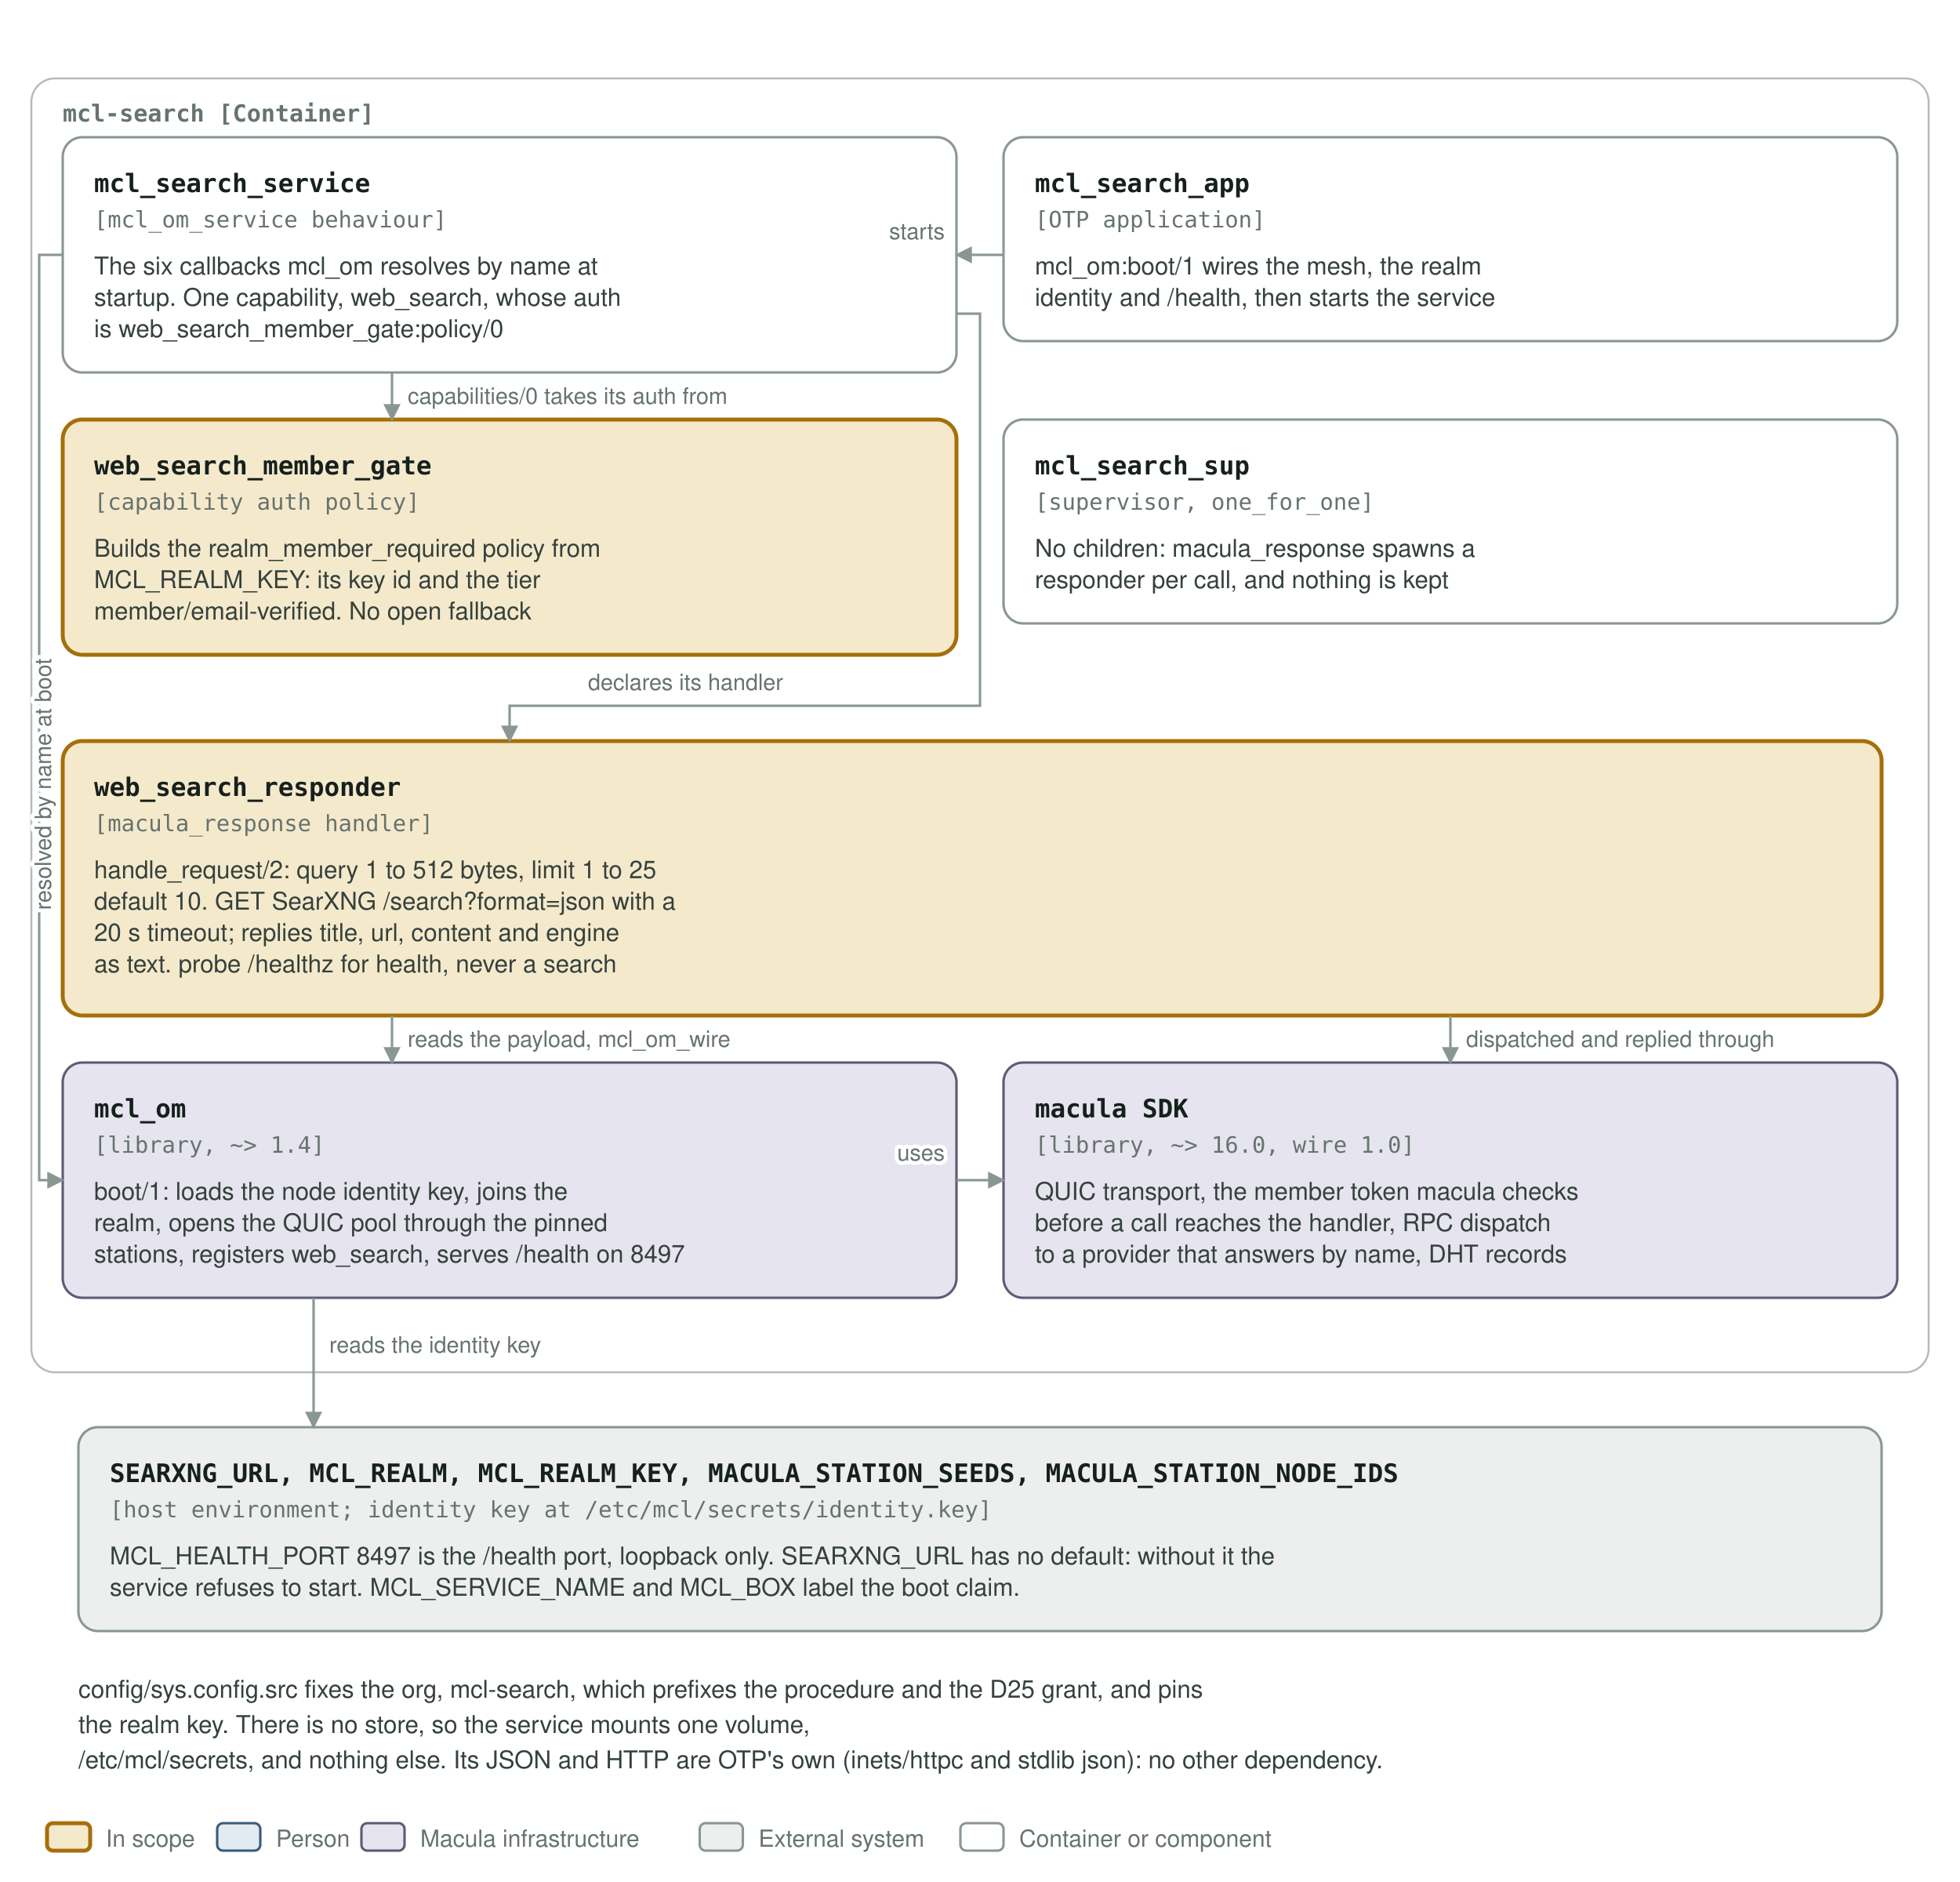
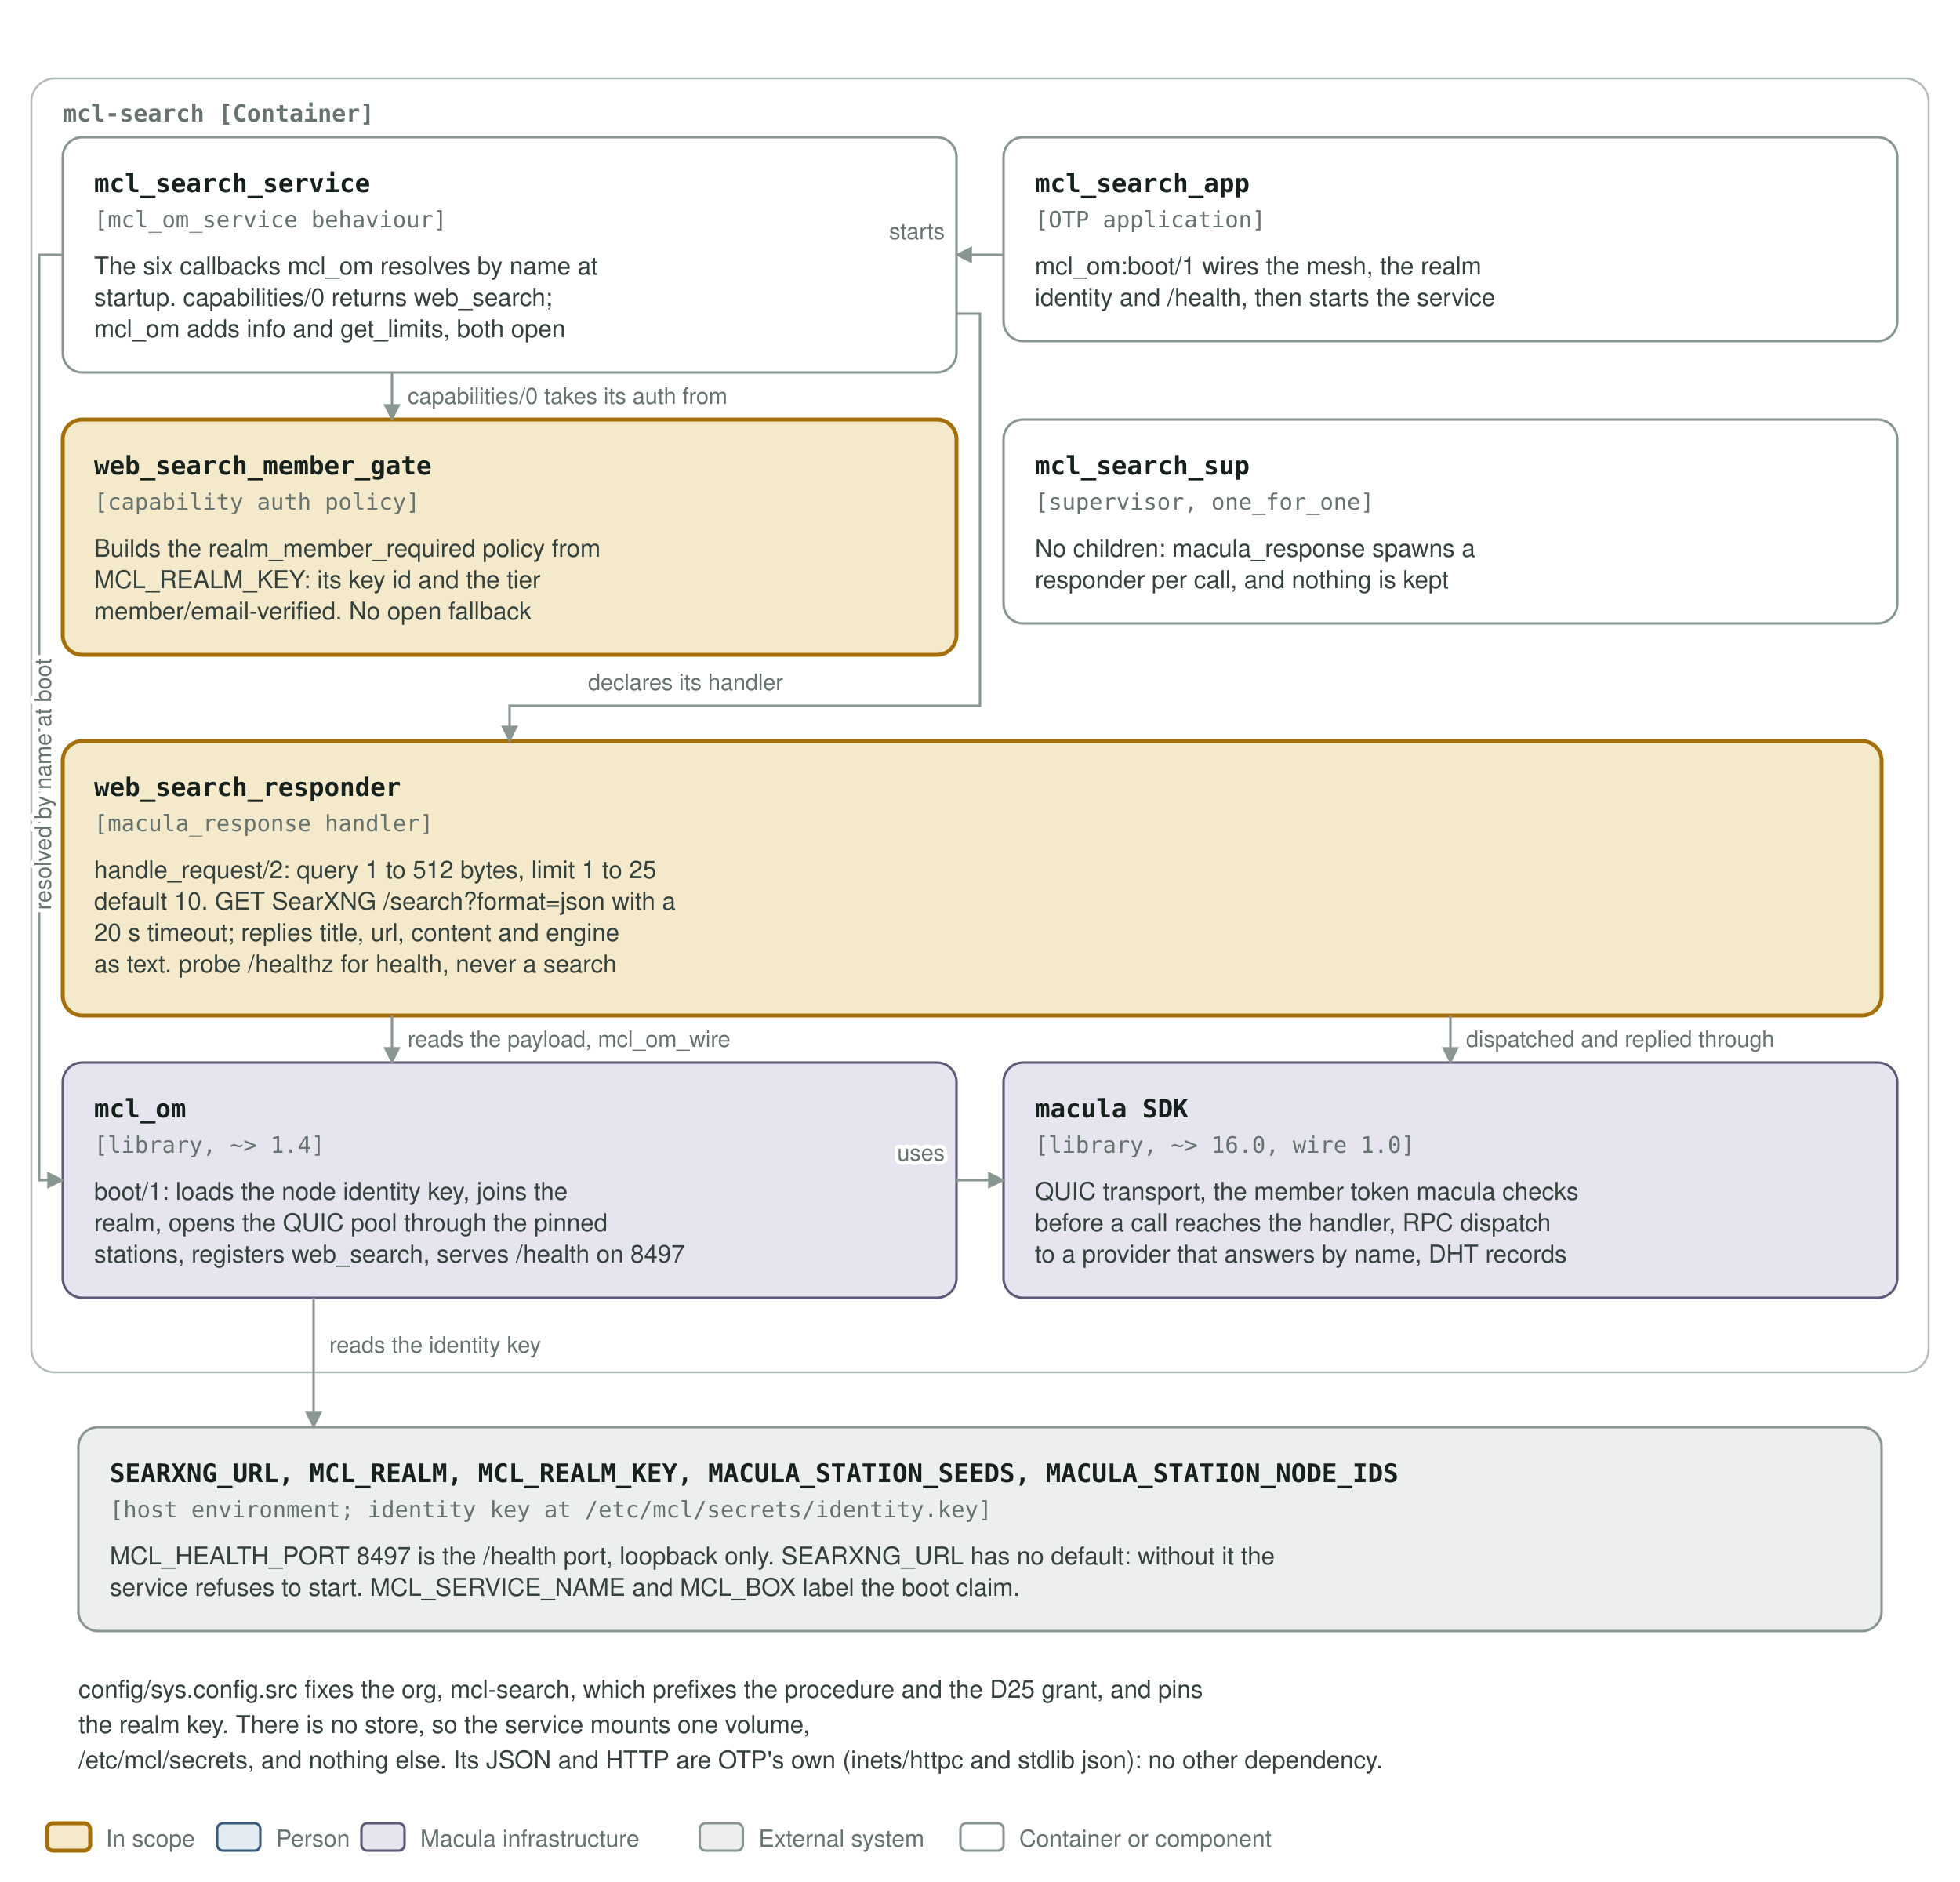
<svg xmlns="http://www.w3.org/2000/svg" viewBox="0 0 1000 960" role="img" aria-label="mcl-search components">
  <style>
.t-name { font-family: "Atkinson Hyperlegible", "Segoe UI", system-ui, -apple-system, Helvetica, Arial, sans-serif; font-size: 15px; font-weight: 700; }
.t-desc { font-family: "Atkinson Hyperlegible", "Segoe UI", system-ui, -apple-system, Helvetica, Arial, sans-serif; font-size: 12.5px; }
.t-rel { font-family: "Atkinson Hyperlegible", "Segoe UI", system-ui, -apple-system, Helvetica, Arial, sans-serif; font-size: 11.5px; paint-order: stroke; stroke-width: 4px; stroke-linejoin: round; }
.t-code { font-family: "JetBrains Mono", ui-monospace, Menlo, Consolas, monospace; font-size: 13px; font-weight: 600; }
.t-type { font-family: "JetBrains Mono", ui-monospace, Menlo, Consolas, monospace; font-size: 11.5px; }
.t-bound { font-family: "JetBrains Mono", ui-monospace, Menlo, Consolas, monospace; font-size: 12px; font-weight: 600; }
.t-leg { font-family: "Atkinson Hyperlegible", "Segoe UI", system-ui, -apple-system, Helvetica, Arial, sans-serif; font-size: 12px; }
.edge { fill: none; stroke-width: 1.25; }
.edge-later { fill: none; stroke-width: 1.25; stroke-dasharray: 5 4; }
.bg { fill: #FFFFFF; }
.b-sys { fill: #F5E9CC; stroke: #A56F0A; stroke-width: 2; }
.b-per { fill: #E3EBF2; stroke: #3B5B7A; stroke-width: 1.25; }
.b-mac { fill: #E6E4EE; stroke: #5E5A78; stroke-width: 1.25; }
.b-ext { fill: #ECEFED; stroke: #8A9791; stroke-width: 1.25; }
.b-cmp { fill: #FFFFFF; stroke: #8A9791; stroke-width: 1.25; }
.b-later { fill: none; stroke: #8A9791; stroke-width: 1.25; stroke-dasharray: 5 4; }
.bound { fill: none; stroke: #B3BDB8; stroke-width: 1; }
.head { fill: #3B5B7A; }
.t-name, .t-code { fill: #16201D; }
.t-type, .t-bound, .t-leg { fill: #66736E; }
.t-desc { fill: #34413C; }
.t-rel { fill: #66736E; stroke: #FFFFFF; }
.edge, .edge-later { stroke: #8A9791; }
.arrowhead { fill: #8A9791; }
@media (prefers-color-scheme: dark) {
.bg { fill: #171F1C; }
.b-sys { fill: #3A2E13; stroke: #E3AA3C; }
.b-per { fill: #1D2A36; stroke: #8EB4D8; }
.b-mac { fill: #26243A; stroke: #A9A4C8; }
.b-ext { fill: #1C2421; stroke: #7D8B85; }
.b-cmp { fill: #171F1C; stroke: #7D8B85; }
.b-later { stroke: #7D8B85; }
.bound { stroke: #4A5752; }
.head { fill: #8EB4D8; }
.t-name, .t-code { fill: #E6ECE9; }
.t-type, .t-bound, .t-leg { fill: #93A09A; }
.t-desc { fill: #C3CDC8; }
.t-rel { fill: #93A09A; stroke: #171F1C; }
.edge, .edge-later { stroke: #7D8B85; }
.arrowhead { fill: #7D8B85; }
}
</style>
  <defs>
    <marker id="a" viewBox="0 0 10 10" refX="9" refY="5" markerWidth="7" markerHeight="7" orient="auto-start-reverse">
      <path class="arrowhead" d="M0 0L10 5L0 10z" />
    </marker>
  </defs>
  <rect class="bg" x="0" y="0" width="1000" height="960" />
  <rect class="bound" x="16" y="40" width="968" height="660" rx="12" />
  <text class="t-bound" x="32" y="62">mcl-search [Container]</text>
  <rect class="b-cmp" x="32" y="70" width="456" height="120" rx="10" />
  <text class="t-code" x="48" y="98">mcl_search_service</text>
  <text class="t-type" x="48" y="116">[mcl_om_service behaviour]</text>
  <text class="t-desc" x="48" y="140">The six callbacks mcl_om resolves by name at</text>
-   <text class="t-desc" x="48" y="156">startup. One capability, web_search, whose auth</text>
-   <text class="t-desc" x="48" y="172">is web_search_member_gate:policy/0</text>
+   <text class="t-desc" x="48" y="156">startup. capabilities/0 returns web_search;</text>
+   <text class="t-desc" x="48" y="172">mcl_om adds info and get_limits, both open</text>
  <rect class="b-cmp" x="512" y="70" width="456" height="104" rx="10" />
  <text class="t-code" x="528" y="98">mcl_search_app</text>
  <text class="t-type" x="528" y="116">[OTP application]</text>
  <text class="t-desc" x="528" y="140">mcl_om:boot/1 wires the mesh, the realm</text>
  <text class="t-desc" x="528" y="156">identity and /health, then starts the service</text>
  <rect class="b-sys" x="32" y="214" width="456" height="120" rx="10" />
  <text class="t-code" x="48" y="242">web_search_member_gate</text>
  <text class="t-type" x="48" y="260">[capability auth policy]</text>
  <text class="t-desc" x="48" y="284">Builds the realm_member_required policy from</text>
  <text class="t-desc" x="48" y="300">MCL_REALM_KEY: its key id and the tier</text>
  <text class="t-desc" x="48" y="316">member/email-verified. No open fallback</text>
  <rect class="b-cmp" x="512" y="214" width="456" height="104" rx="10" />
  <text class="t-code" x="528" y="242">mcl_search_sup</text>
  <text class="t-type" x="528" y="260">[supervisor, one_for_one]</text>
  <text class="t-desc" x="528" y="284">No children: macula_response spawns a</text>
  <text class="t-desc" x="528" y="300">responder per call, and nothing is kept</text>
  <rect class="b-sys" x="32" y="378" width="928" height="140" rx="10" />
  <text class="t-code" x="48" y="406">web_search_responder</text>
  <text class="t-type" x="48" y="424">[macula_response handler]</text>
  <text class="t-desc" x="48" y="448">handle_request/2: query 1 to 512 bytes, limit 1 to 25</text>
  <text class="t-desc" x="48" y="464">default 10. GET SearXNG /search?format=json with a</text>
  <text class="t-desc" x="48" y="480">20 s timeout; replies title, url, content and engine</text>
  <text class="t-desc" x="48" y="496">as text. probe /healthz for health, never a search</text>
  <rect class="b-mac" x="32" y="542" width="456" height="120" rx="10" />
  <text class="t-code" x="48" y="570">mcl_om</text>
  <text class="t-type" x="48" y="588">[library, ~&gt; 1.4]</text>
  <text class="t-desc" x="48" y="612">boot/1: loads the node identity key, joins the</text>
  <text class="t-desc" x="48" y="628">realm, opens the QUIC pool through the pinned</text>
  <text class="t-desc" x="48" y="644">stations, registers web_search, serves /health on 8497</text>
  <rect class="b-mac" x="512" y="542" width="456" height="120" rx="10" />
  <text class="t-code" x="528" y="570">macula SDK</text>
  <text class="t-type" x="528" y="588">[library, ~&gt; 16.0, wire 1.0]</text>
  <text class="t-desc" x="528" y="612">QUIC transport, the member token macula checks</text>
  <text class="t-desc" x="528" y="628">before a call reaches the handler, RPC dispatch</text>
  <text class="t-desc" x="528" y="644">to a provider that answers by name, DHT records</text>
  <rect class="b-ext" x="40" y="728" width="920" height="104" rx="10" />
  <text class="t-code" x="56" y="756">SEARXNG_URL, MCL_REALM, MCL_REALM_KEY, MACULA_STATION_SEEDS, MACULA_STATION_NODE_IDS</text>
  <text class="t-type" x="56" y="774">[host environment; identity key at /etc/mcl/secrets/identity.key]</text>
  <text class="t-desc" x="56" y="798">MCL_HEALTH_PORT 8497 is the /health port, loopback only. SEARXNG_URL has no default: without it the</text>
  <text class="t-desc" x="56" y="814">service refuses to start. MCL_SERVICE_NAME and MCL_BOX label the boot claim.</text>
  <path class="edge" d="M512 130H488" marker-end="url(#a)" />
  <text class="t-rel" x="482" y="122" text-anchor="end">starts</text>
  <path class="edge" d="M200 190V214" marker-end="url(#a)" />
  <text class="t-rel" x="208" y="206">capabilities/0 takes its auth from</text>
  <path class="edge" d="M488 160H500V360H260V378" marker-end="url(#a)" />
  <text class="t-rel" x="300" y="352">declares its handler</text>
  <path class="edge" d="M200 518V542" marker-end="url(#a)" />
  <text class="t-rel" x="208" y="534">reads the payload, mcl_om_wire</text>
  <path class="edge" d="M740 518V542" marker-end="url(#a)" />
  <text class="t-rel" x="748" y="534">dispatched and replied through</text>
  <path class="edge" d="M488 602H512" marker-end="url(#a)" />
  <text class="t-rel" x="482" y="592" text-anchor="end">uses</text>
  <path class="edge" d="M32 130H20V602H32" marker-end="url(#a)" />
  <text class="t-rel" x="26" y="400" text-anchor="middle" transform="rotate(-90 26 400)">resolved by name at boot</text>
  <path class="edge" d="M160 662V728" marker-end="url(#a)" />
  <text class="t-rel" x="168" y="690">reads the identity key</text>
  <text class="t-desc" x="40" y="866">config/sys.config.src fixes the org, mcl-search, which prefixes the procedure and the D25 grant, and pins</text>
  <text class="t-desc" x="40" y="884">the realm key. There is no store, so the service mounts one volume,</text>
  <text class="t-desc" x="40" y="902">/etc/mcl/secrets, and nothing else. Its JSON and HTTP are OTP's own (inets/httpc and stdlib json): no other dependency.</text>
  <rect class="b-sys" x="24" y="930" width="22" height="14" rx="3" />
  <text class="t-leg" x="54" y="942">In scope</text>
  <rect class="b-per" x="110.8" y="930" width="22" height="14" rx="3" />
  <text class="t-leg" x="140.8" y="942">Person</text>
  <rect class="b-mac" x="184.4" y="930" width="22" height="14" rx="3" />
  <text class="t-leg" x="214.4" y="942">Macula infrastructure</text>
  <rect class="b-ext" x="357.0" y="930" width="22" height="14" rx="3" />
  <text class="t-leg" x="387.0" y="942">External system</text>
  <rect class="b-cmp" x="490.0" y="930" width="22" height="14" rx="3" />
  <text class="t-leg" x="520.0" y="942">Container or component</text>
</svg>
